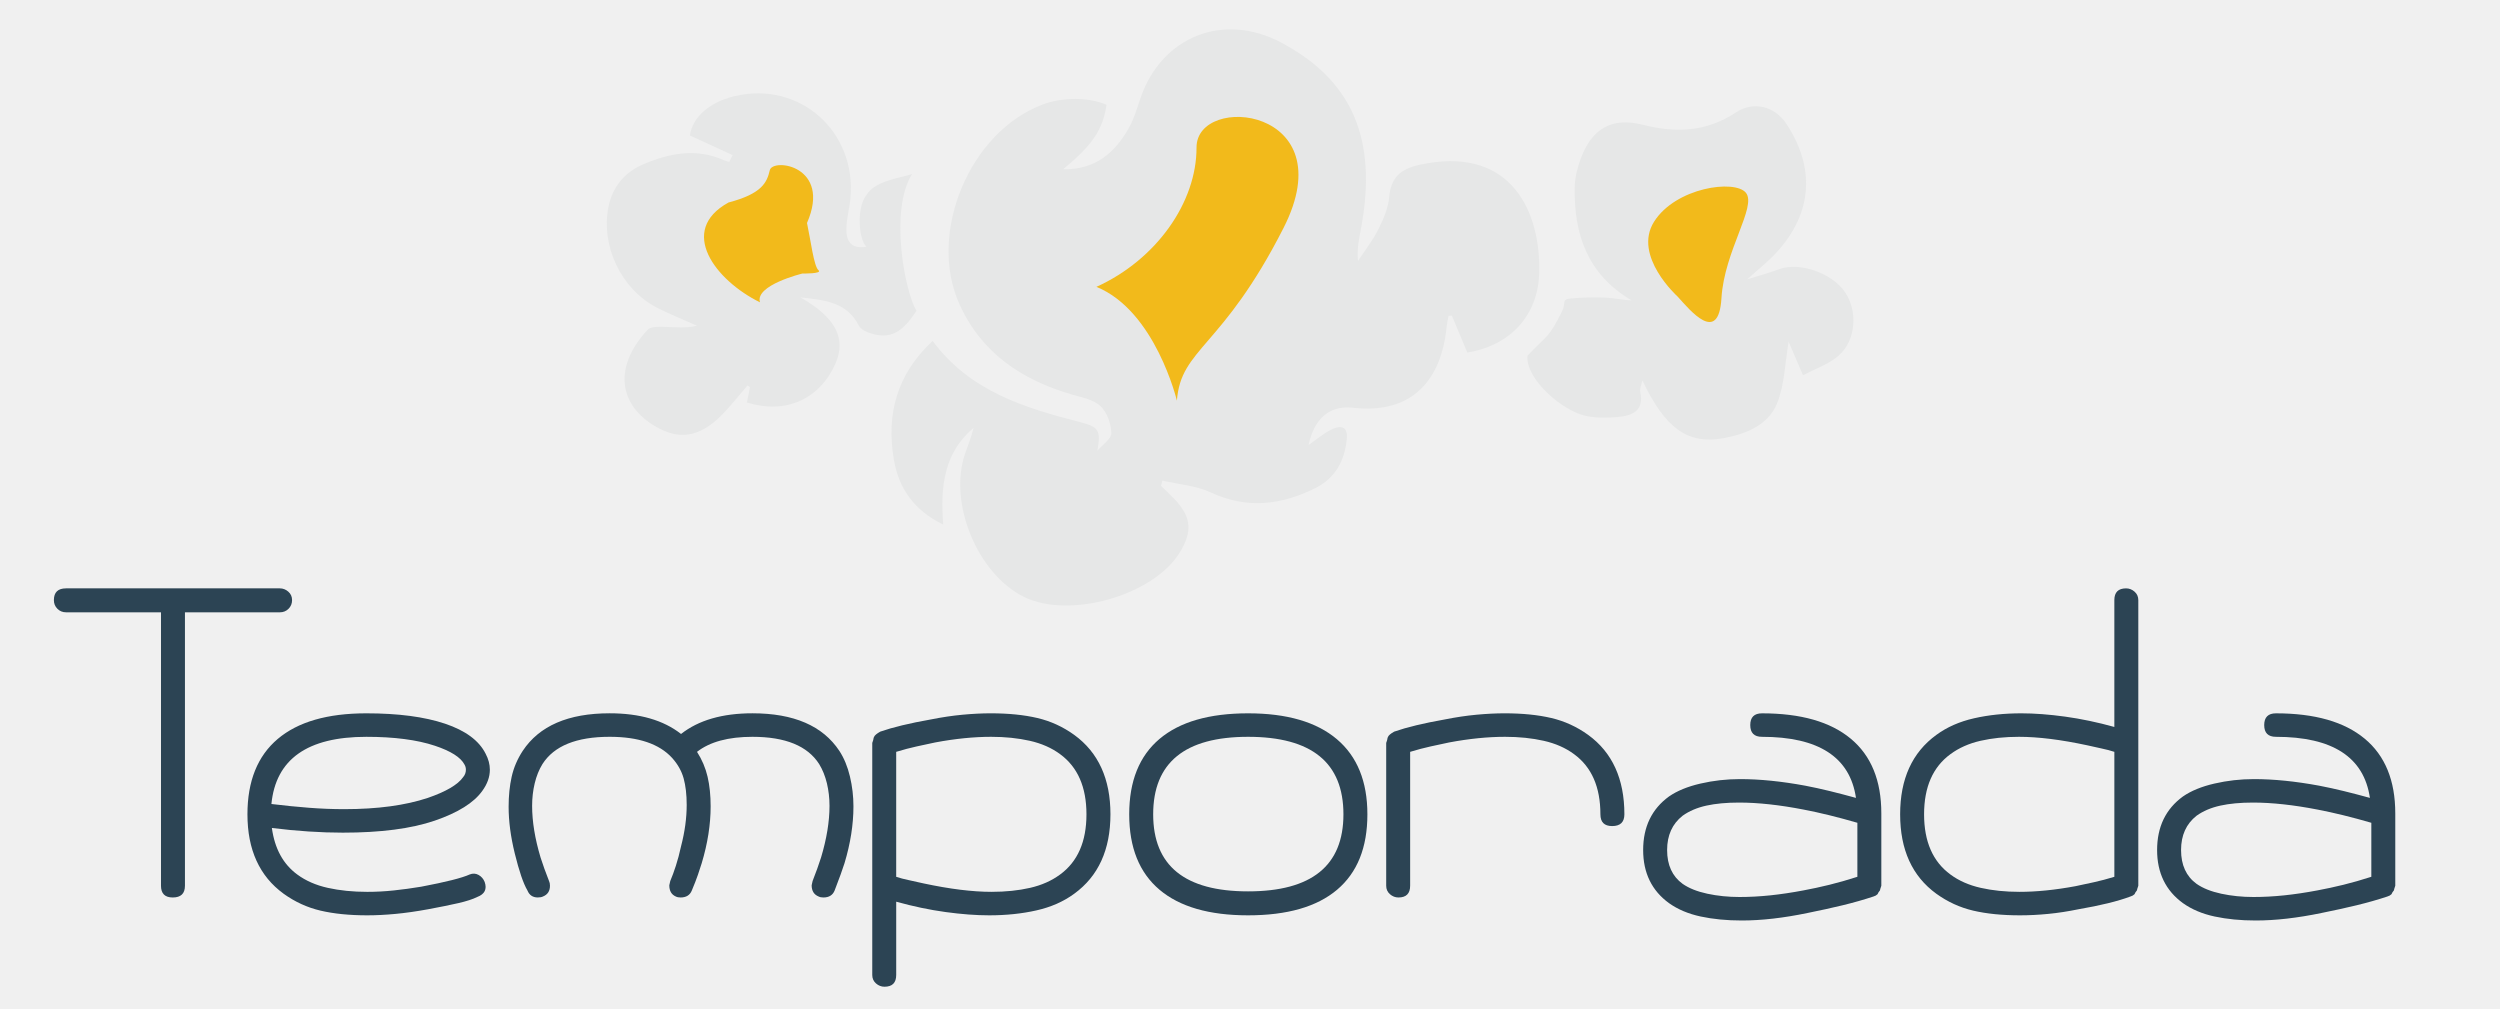
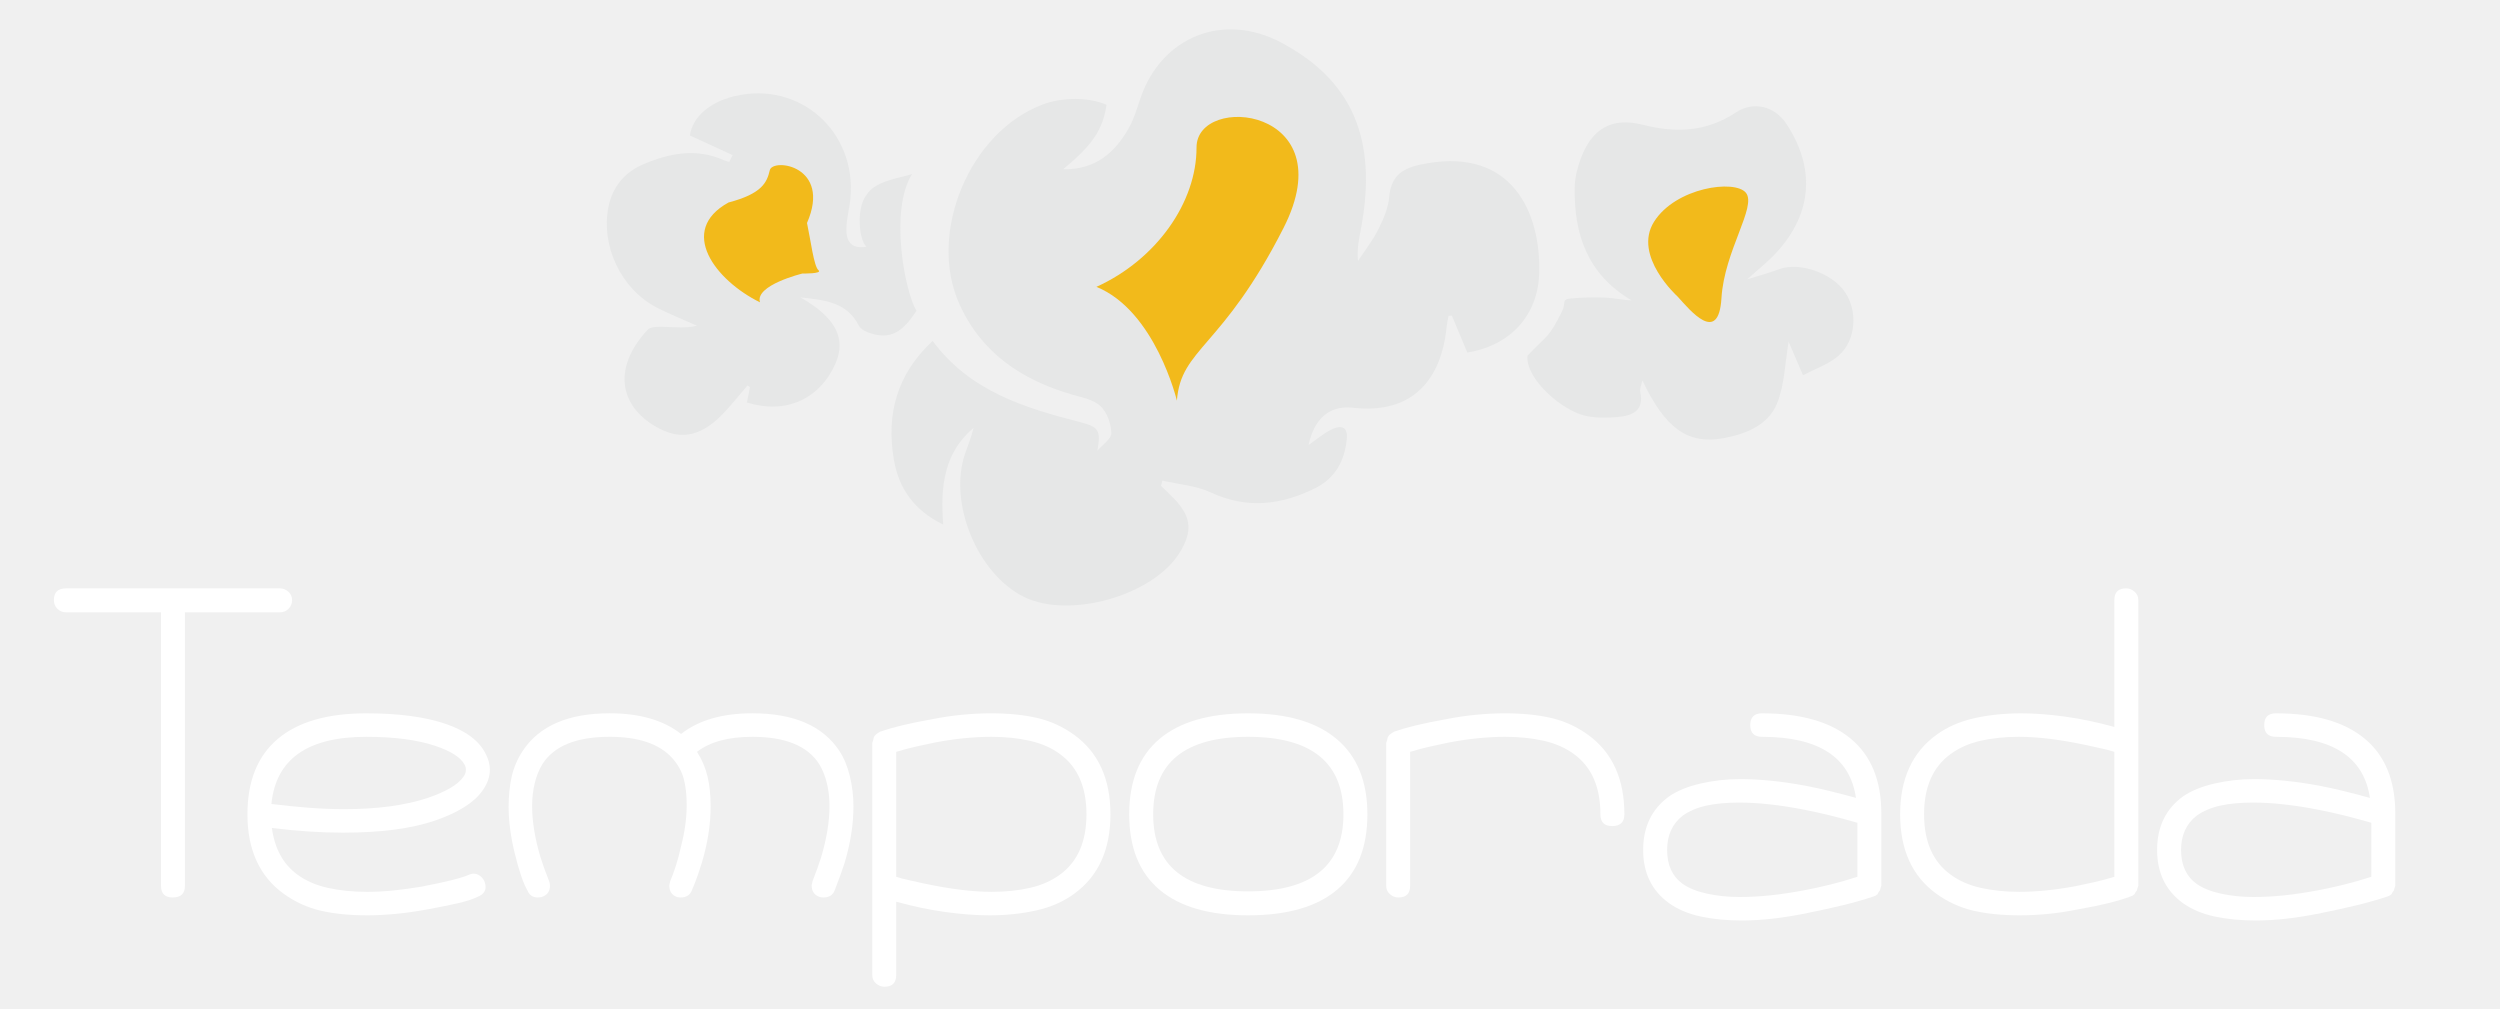
<svg xmlns="http://www.w3.org/2000/svg" version="1.1" id="Layer_1" x="0px" y="0px" width="255.435px" height="103.056px" viewBox="0 0 255.435 103.056" enable-background="new 0 0 255.435 103.056" xml:space="preserve">
  <g>
-     <path fill="#2C4454" d="M29.481,62.203c-0.24,0.24-0.536,0.36-0.888,0.36h-9.696v27.936c0,0.801-0.417,1.2-1.248,1.2   c-0.8,0-1.2-0.399-1.2-1.2V62.563H6.754c-0.354,0-0.648-0.12-0.889-0.36s-0.359-0.535-0.359-0.888c0-0.8,0.415-1.2,1.248-1.2h21.84   c0.319,0,0.607,0.112,0.863,0.336c0.256,0.225,0.385,0.513,0.385,0.864C29.842,61.667,29.721,61.962,29.481,62.203z" />
-     <path fill="#2C4454" d="M48.754,91.651c-0.449,0.224-1.088,0.432-1.92,0.624c-0.832,0.191-1.856,0.399-3.072,0.624   c-1.217,0.224-2.336,0.384-3.359,0.479c-1.025,0.097-1.984,0.145-2.881,0.145c-1.824,0-3.416-0.161-4.775-0.48   c-1.361-0.32-2.616-0.896-3.769-1.728c-2.464-1.792-3.696-4.496-3.696-8.112c0-3.392,1.033-5.959,3.097-7.704   c2.063-1.743,5.079-2.616,9.048-2.616c3.264,0,5.943,0.353,8.04,1.057c2.095,0.704,3.479,1.728,4.151,3.071   c0.289,0.545,0.433,1.089,0.433,1.633c0,0.736-0.257,1.456-0.769,2.159c-0.863,1.217-2.488,2.232-4.871,3.049   c-2.385,0.815-5.513,1.224-9.385,1.224c-1.12,0-2.288-0.04-3.504-0.12c-1.217-0.079-2.465-0.199-3.744-0.359   c0.289,2.111,1.152,3.695,2.592,4.752c0.865,0.64,1.904,1.096,3.121,1.367c1.215,0.272,2.559,0.408,4.031,0.408   c0.896,0,1.801-0.048,2.713-0.144c0.912-0.097,1.848-0.224,2.808-0.384c2.527-0.48,4.176-0.896,4.944-1.248   c0.318-0.128,0.623-0.112,0.912,0.048c0.287,0.16,0.495,0.4,0.623,0.72C49.777,90.851,49.521,91.363,48.754,91.651z M31.546,82.531   c1.231,0.096,2.439,0.144,3.624,0.144c3.391,0,6.24-0.384,8.544-1.151c1.855-0.64,3.056-1.344,3.601-2.112   c0.191-0.224,0.287-0.479,0.287-0.768c0-0.192-0.048-0.368-0.144-0.528c-0.384-0.735-1.392-1.376-3.024-1.92   c-1.824-0.607-4.16-0.912-7.008-0.912c-6.017,0-9.248,2.288-9.695,6.864C29.041,82.307,30.313,82.435,31.546,82.531z" />
-     <path fill="#2C4454" d="M84.129,91.699c-0.191,0-0.352-0.031-0.48-0.096c-0.479-0.192-0.719-0.576-0.719-1.152   c0-0.031,0.031-0.176,0.096-0.432c0.352-0.896,0.639-1.696,0.863-2.4c0.576-1.92,0.865-3.68,0.865-5.28   c0-0.799-0.09-1.567-0.264-2.304c-0.178-0.735-0.441-1.392-0.793-1.968c-1.184-1.855-3.455-2.784-6.816-2.784   c-2.465,0-4.352,0.513-5.664,1.536c0.512,0.8,0.871,1.648,1.08,2.544c0.209,0.896,0.312,1.904,0.312,3.024   c0,1.855-0.305,3.792-0.912,5.808c-0.096,0.32-0.225,0.713-0.385,1.176c-0.16,0.465-0.367,1.001-0.623,1.608   c-0.191,0.479-0.576,0.72-1.152,0.72c-0.191,0-0.353-0.031-0.48-0.096c-0.447-0.192-0.672-0.576-0.672-1.152   c0-0.031,0.032-0.176,0.097-0.432c0.192-0.448,0.384-0.968,0.575-1.561c0.193-0.592,0.368-1.255,0.529-1.992   c0.383-1.471,0.576-2.88,0.576-4.224c0-1.056-0.105-1.96-0.312-2.712c-0.209-0.752-0.6-1.447-1.176-2.088   c-1.312-1.44-3.441-2.16-6.385-2.16c-3.393,0-5.68,0.929-6.863,2.784c-0.354,0.576-0.617,1.232-0.793,1.968   c-0.176,0.736-0.264,1.505-0.264,2.304c0,1.601,0.288,3.36,0.864,5.28c0.224,0.704,0.511,1.505,0.864,2.4   c0.063,0.128,0.096,0.288,0.096,0.479c0,0.545-0.24,0.912-0.721,1.104c-0.127,0.064-0.304,0.096-0.527,0.096   c-0.512,0-0.864-0.24-1.057-0.72c-0.416-0.704-0.848-1.969-1.295-3.792c-0.416-1.696-0.625-3.28-0.625-4.752   c0-1.12,0.104-2.144,0.312-3.072c0.208-0.928,0.584-1.808,1.128-2.64c1.696-2.561,4.656-3.841,8.88-3.841   c3.072,0,5.504,0.705,7.297,2.112c1.791-1.407,4.223-2.112,7.295-2.112c4.225,0,7.184,1.28,8.881,3.841   c0.48,0.736,0.84,1.607,1.08,2.615c0.24,1.009,0.359,2.024,0.359,3.049c0,1.855-0.305,3.792-0.912,5.808   c-0.191,0.608-0.527,1.536-1.008,2.784C85.09,91.458,84.705,91.699,84.129,91.699z" />
-     <path fill="#2C4454" d="M109.76,91.315c-1.088,0.799-2.375,1.368-3.863,1.704s-3.096,0.504-4.824,0.504   c-1.344,0-2.832-0.112-4.463-0.336c-1.633-0.225-3.312-0.576-5.041-1.057v7.488c0,0.8-0.4,1.2-1.199,1.2   c-0.32,0-0.609-0.112-0.865-0.336c-0.256-0.225-0.383-0.513-0.383-0.864V75.907l0.096-0.288l0.047-0.24l0.098-0.191l0.143-0.145   l0.193-0.144l0.24-0.145c1.279-0.447,3.006-0.863,5.184-1.248c1.119-0.223,2.191-0.384,3.215-0.479   c1.025-0.096,1.984-0.145,2.881-0.145c1.824,0,3.416,0.161,4.775,0.48c1.359,0.32,2.617,0.896,3.768,1.728   c2.465,1.793,3.697,4.497,3.697,8.112C113.457,86.819,112.225,89.523,109.76,91.315z M108.32,77.059   c-0.863-0.64-1.896-1.096-3.096-1.368c-1.199-0.271-2.52-0.408-3.961-0.408c-1.76,0-3.664,0.192-5.711,0.576   c-0.607,0.128-1.24,0.264-1.896,0.408c-0.656,0.144-1.352,0.328-2.088,0.552v12.768c0.385,0.129,0.809,0.24,1.271,0.336   c0.465,0.097,0.969,0.209,1.514,0.336c2.688,0.576,5.008,0.864,6.959,0.864c1.439,0,2.752-0.136,3.936-0.408   c1.184-0.271,2.209-0.728,3.072-1.367c1.793-1.312,2.688-3.36,2.688-6.145S110.113,78.372,108.32,77.059z" />
-     <path fill="#2C4454" d="M136.617,90.907c-2.064,1.744-5.098,2.616-9.098,2.616c-3.967,0-6.982-0.872-9.047-2.616   s-3.096-4.312-3.096-7.704c0-3.392,1.031-5.959,3.096-7.704c2.064-1.743,5.08-2.616,9.047-2.616c3.969,0,6.992,0.881,9.072,2.641   s3.121,4.319,3.121,7.68C139.713,86.595,138.68,89.163,136.617,90.907z M127.52,75.283c-6.463,0-9.695,2.64-9.695,7.92   c0,5.249,3.232,7.872,9.695,7.872c6.496,0,9.744-2.623,9.744-7.872C137.264,77.922,134.016,75.283,127.52,75.283z" />
-     <path fill="#2C4454" d="M164.721,84.403c-0.801,0-1.201-0.399-1.201-1.2c0-2.784-0.895-4.831-2.688-6.144   c-0.863-0.64-1.896-1.096-3.096-1.368c-1.199-0.271-2.52-0.408-3.961-0.408c-1.76,0-3.664,0.192-5.711,0.576   c-0.607,0.128-1.24,0.264-1.896,0.408c-0.656,0.144-1.352,0.328-2.088,0.552v13.68c0,0.801-0.4,1.2-1.199,1.2   c-0.32,0-0.609-0.111-0.865-0.336c-0.256-0.224-0.383-0.512-0.383-0.864V75.907l0.096-0.288l0.047-0.24l0.098-0.191l0.143-0.145   l0.193-0.144l0.24-0.145c1.279-0.447,3.006-0.863,5.184-1.248c1.119-0.223,2.191-0.384,3.215-0.479   c1.025-0.096,1.984-0.145,2.881-0.145c1.824,0,3.416,0.161,4.775,0.48c1.359,0.32,2.617,0.896,3.768,1.728   c2.465,1.793,3.697,4.497,3.697,8.112C165.969,84.003,165.553,84.403,164.721,84.403z" />
-     <path fill="#2C4454" d="M192.129,90.787l-0.049,0.192l-0.145,0.191l-0.096,0.192l-0.191,0.144l-0.24,0.097   c-0.961,0.319-2,0.615-3.119,0.888c-1.121,0.271-2.322,0.535-3.602,0.792c-2.463,0.512-4.703,0.768-6.719,0.768   c-1.537,0-2.938-0.136-4.201-0.407c-1.264-0.272-2.344-0.729-3.24-1.368c-1.76-1.279-2.639-3.088-2.639-5.424   c0-2.368,0.879-4.192,2.639-5.473c0.832-0.576,1.904-1.016,3.217-1.319s2.656-0.456,4.031-0.456c1.025,0,2.088,0.056,3.193,0.168   c1.104,0.112,2.264,0.28,3.479,0.504c0.832,0.16,1.672,0.344,2.521,0.552c0.848,0.209,1.734,0.44,2.664,0.696   c-0.609-4.16-3.809-6.24-9.602-6.24c-0.799,0-1.199-0.399-1.199-1.2c0-0.799,0.4-1.2,1.199-1.2c3.969,0,6.992,0.864,9.072,2.593   c2.08,1.728,3.121,4.271,3.121,7.632v0.096v7.296L192.129,90.787z M189.775,84.067c-0.992-0.288-1.943-0.544-2.855-0.769   c-0.912-0.223-1.783-0.415-2.615-0.575c-2.465-0.48-4.674-0.721-6.625-0.721c-1.279,0-2.393,0.104-3.336,0.312   s-1.752,0.552-2.424,1.032c-1.057,0.832-1.584,2-1.584,3.504c0,1.536,0.527,2.688,1.584,3.456c0.641,0.448,1.48,0.784,2.52,1.008   c1.041,0.224,2.137,0.336,3.289,0.336c1.023,0,2.07-0.056,3.145-0.168c1.07-0.112,2.199-0.28,3.383-0.504   c0.865-0.16,1.752-0.352,2.664-0.576c0.912-0.224,1.863-0.496,2.855-0.816V84.067z" />
-     <path fill="#2C4454" d="M218.385,90.787l-0.049,0.192l-0.145,0.191l-0.096,0.192l-0.191,0.144l-0.24,0.097   c-1.279,0.479-3.041,0.912-5.279,1.296c-1.09,0.224-2.129,0.384-3.121,0.479c-0.992,0.097-1.951,0.145-2.879,0.145   c-1.824,0-3.416-0.161-4.777-0.48c-1.359-0.32-2.615-0.896-3.768-1.728c-2.465-1.792-3.695-4.496-3.695-8.112   c0-3.615,1.23-6.319,3.695-8.112c1.088-0.799,2.377-1.367,3.863-1.703c1.488-0.337,3.098-0.505,4.824-0.505   c1.346,0,2.832,0.113,4.465,0.336c1.633,0.225,3.312,0.576,5.039,1.057v-12.96c0-0.8,0.4-1.2,1.201-1.2   c0.318,0,0.607,0.112,0.863,0.336c0.256,0.225,0.385,0.513,0.385,0.864v29.184L218.385,90.787z M216.031,76.819   c-0.383-0.128-0.809-0.24-1.271-0.336c-0.465-0.096-0.969-0.208-1.512-0.336c-2.688-0.576-5.008-0.864-6.961-0.864   c-1.439,0-2.752,0.137-3.936,0.408c-1.184,0.272-2.207,0.729-3.072,1.368c-1.791,1.312-2.688,3.359-2.688,6.144   s0.896,4.832,2.688,6.145c0.865,0.64,1.896,1.096,3.098,1.367c1.199,0.272,2.52,0.408,3.959,0.408c1.729,0,3.631-0.191,5.713-0.576   c0.607-0.127,1.238-0.264,1.895-0.407c0.656-0.145,1.352-0.328,2.088-0.553V76.819z" />
-     <path fill="#2C4454" d="M244.641,90.787l-0.049,0.192l-0.145,0.191l-0.096,0.192l-0.191,0.144l-0.24,0.097   c-0.961,0.319-2,0.615-3.119,0.888c-1.121,0.271-2.322,0.535-3.602,0.792c-2.463,0.512-4.703,0.768-6.719,0.768   c-1.537,0-2.938-0.136-4.201-0.407c-1.264-0.272-2.344-0.729-3.24-1.368c-1.76-1.279-2.639-3.088-2.639-5.424   c0-2.368,0.879-4.192,2.639-5.473c0.832-0.576,1.904-1.016,3.217-1.319s2.656-0.456,4.031-0.456c1.025,0,2.088,0.056,3.193,0.168   c1.104,0.112,2.264,0.28,3.479,0.504c0.832,0.16,1.672,0.344,2.521,0.552c0.848,0.209,1.734,0.44,2.664,0.696   c-0.609-4.16-3.809-6.24-9.602-6.24c-0.799,0-1.199-0.399-1.199-1.2c0-0.799,0.4-1.2,1.199-1.2c3.969,0,6.992,0.864,9.072,2.593   c2.08,1.728,3.121,4.271,3.121,7.632v0.096v7.296L244.641,90.787z M242.287,84.067c-0.992-0.288-1.943-0.544-2.855-0.769   c-0.912-0.223-1.783-0.415-2.615-0.575c-2.465-0.48-4.674-0.721-6.625-0.721c-1.279,0-2.393,0.104-3.336,0.312   s-1.752,0.552-2.424,1.032c-1.057,0.832-1.584,2-1.584,3.504c0,1.536,0.527,2.688,1.584,3.456c0.641,0.448,1.48,0.784,2.52,1.008   c1.041,0.224,2.137,0.336,3.289,0.336c1.023,0,2.07-0.056,3.145-0.168c1.07-0.112,2.199-0.28,3.383-0.504   c0.865-0.16,1.752-0.352,2.664-0.576c0.912-0.224,1.863-0.496,2.855-0.816V84.067z" />
+     <path fill="#FFFFFF" d="M29.481,62.203c-0.24,0.24-0.536,0.36-0.888,0.36h-9.696v27.936c0,0.801-0.417,1.2-1.248,1.2   c-0.8,0-1.2-0.399-1.2-1.2V62.563H6.754c-0.354,0-0.648-0.12-0.889-0.36s-0.359-0.535-0.359-0.888c0-0.8,0.415-1.2,1.248-1.2h21.84   c0.319,0,0.607,0.112,0.863,0.336c0.256,0.225,0.385,0.513,0.385,0.864C29.842,61.667,29.721,61.962,29.481,62.203z" />
+     <path fill="#FFFFFF" d="M48.754,91.651c-0.449,0.224-1.088,0.432-1.92,0.624c-0.832,0.191-1.856,0.399-3.072,0.624   c-1.217,0.224-2.336,0.384-3.359,0.479c-1.025,0.097-1.984,0.145-2.881,0.145c-1.824,0-3.416-0.161-4.775-0.48   c-1.361-0.32-2.616-0.896-3.769-1.728c-2.464-1.792-3.696-4.496-3.696-8.112c0-3.392,1.033-5.959,3.097-7.704   c2.063-1.743,5.079-2.616,9.048-2.616c3.264,0,5.943,0.353,8.04,1.057c2.095,0.704,3.479,1.728,4.151,3.071   c0.289,0.545,0.433,1.089,0.433,1.633c0,0.736-0.257,1.456-0.769,2.159c-0.863,1.217-2.488,2.232-4.871,3.049   c-2.385,0.815-5.513,1.224-9.385,1.224c-1.12,0-2.288-0.04-3.504-0.12c-1.217-0.079-2.465-0.199-3.744-0.359   c0.289,2.111,1.152,3.695,2.592,4.752c0.865,0.64,1.904,1.096,3.121,1.367c1.215,0.272,2.559,0.408,4.031,0.408   c0.896,0,1.801-0.048,2.713-0.144c0.912-0.097,1.848-0.224,2.808-0.384c2.527-0.48,4.176-0.896,4.944-1.248   c0.318-0.128,0.623-0.112,0.912,0.048c0.287,0.16,0.495,0.4,0.623,0.72C49.777,90.851,49.521,91.363,48.754,91.651z M31.546,82.531   c1.231,0.096,2.439,0.144,3.624,0.144c3.391,0,6.24-0.384,8.544-1.151c1.855-0.64,3.056-1.344,3.601-2.112   c0.191-0.224,0.287-0.479,0.287-0.768c0-0.192-0.048-0.368-0.144-0.528c-0.384-0.735-1.392-1.376-3.024-1.92   c-1.824-0.607-4.16-0.912-7.008-0.912c-6.017,0-9.248,2.288-9.695,6.864C29.041,82.307,30.313,82.435,31.546,82.531z" />
+     <path fill="#FFFFFF" d="M84.129,91.699c-0.191,0-0.352-0.031-0.48-0.096c-0.479-0.192-0.719-0.576-0.719-1.152   c0-0.031,0.031-0.176,0.096-0.432c0.352-0.896,0.639-1.696,0.863-2.4c0.576-1.92,0.865-3.68,0.865-5.28   c0-0.799-0.09-1.567-0.264-2.304c-0.178-0.735-0.441-1.392-0.793-1.968c-1.184-1.855-3.455-2.784-6.816-2.784   c-2.465,0-4.352,0.513-5.664,1.536c0.512,0.8,0.871,1.648,1.08,2.544c0.209,0.896,0.312,1.904,0.312,3.024   c0,1.855-0.305,3.792-0.912,5.808c-0.096,0.32-0.225,0.713-0.385,1.176c-0.16,0.465-0.367,1.001-0.623,1.608   c-0.191,0.479-0.576,0.72-1.152,0.72c-0.191,0-0.353-0.031-0.48-0.096c-0.447-0.192-0.672-0.576-0.672-1.152   c0-0.031,0.032-0.176,0.097-0.432c0.192-0.448,0.384-0.968,0.575-1.561c0.193-0.592,0.368-1.255,0.529-1.992   c0.383-1.471,0.576-2.88,0.576-4.224c0-1.056-0.105-1.96-0.312-2.712c-0.209-0.752-0.6-1.447-1.176-2.088   c-1.312-1.44-3.441-2.16-6.385-2.16c-3.393,0-5.68,0.929-6.863,2.784c-0.354,0.576-0.617,1.232-0.793,1.968   c-0.176,0.736-0.264,1.505-0.264,2.304c0,1.601,0.288,3.36,0.864,5.28c0.224,0.704,0.511,1.505,0.864,2.4   c0.063,0.128,0.096,0.288,0.096,0.479c0,0.545-0.24,0.912-0.721,1.104c-0.127,0.064-0.304,0.096-0.527,0.096   c-0.512,0-0.864-0.24-1.057-0.72c-0.416-0.704-0.848-1.969-1.295-3.792c-0.416-1.696-0.625-3.28-0.625-4.752   c0-1.12,0.104-2.144,0.312-3.072c0.208-0.928,0.584-1.808,1.128-2.64c1.696-2.561,4.656-3.841,8.88-3.841   c3.072,0,5.504,0.705,7.297,2.112c1.791-1.407,4.223-2.112,7.295-2.112c4.225,0,7.184,1.28,8.881,3.841   c0.48,0.736,0.84,1.607,1.08,2.615c0.24,1.009,0.359,2.024,0.359,3.049c0,1.855-0.305,3.792-0.912,5.808   c-0.191,0.608-0.527,1.536-1.008,2.784C85.09,91.458,84.705,91.699,84.129,91.699z" />
+     <path fill="#FFFFFF" d="M109.76,91.315c-1.088,0.799-2.375,1.368-3.863,1.704s-3.096,0.504-4.824,0.504   c-1.344,0-2.832-0.112-4.463-0.336c-1.633-0.225-3.312-0.576-5.041-1.057v7.488c0,0.8-0.4,1.2-1.199,1.2   c-0.32,0-0.609-0.112-0.865-0.336c-0.256-0.225-0.383-0.513-0.383-0.864V75.907l0.096-0.288l0.047-0.24l0.098-0.191l0.143-0.145   l0.193-0.144l0.24-0.145c1.279-0.447,3.006-0.863,5.184-1.248c1.119-0.223,2.191-0.384,3.215-0.479   c1.025-0.096,1.984-0.145,2.881-0.145c1.824,0,3.416,0.161,4.775,0.48c1.359,0.32,2.617,0.896,3.768,1.728   c2.465,1.793,3.697,4.497,3.697,8.112C113.457,86.819,112.225,89.523,109.76,91.315z M108.32,77.059   c-0.863-0.64-1.896-1.096-3.096-1.368c-1.199-0.271-2.52-0.408-3.961-0.408c-1.76,0-3.664,0.192-5.711,0.576   c-0.607,0.128-1.24,0.264-1.896,0.408c-0.656,0.144-1.352,0.328-2.088,0.552v12.768c0.385,0.129,0.809,0.24,1.271,0.336   c0.465,0.097,0.969,0.209,1.514,0.336c2.688,0.576,5.008,0.864,6.959,0.864c1.439,0,2.752-0.136,3.936-0.408   c1.184-0.271,2.209-0.728,3.072-1.367c1.793-1.312,2.688-3.36,2.688-6.145S110.113,78.372,108.32,77.059z" />
+     <path fill="#FFFFFF" d="M136.617,90.907c-2.064,1.744-5.098,2.616-9.098,2.616c-3.967,0-6.982-0.872-9.047-2.616   s-3.096-4.312-3.096-7.704c0-3.392,1.031-5.959,3.096-7.704c2.064-1.743,5.08-2.616,9.047-2.616c3.969,0,6.992,0.881,9.072,2.641   s3.121,4.319,3.121,7.68C139.713,86.595,138.68,89.163,136.617,90.907z M127.52,75.283c-6.463,0-9.695,2.64-9.695,7.92   c0,5.249,3.232,7.872,9.695,7.872c6.496,0,9.744-2.623,9.744-7.872C137.264,77.922,134.016,75.283,127.52,75.283z" />
+     <path fill="#FFFFFF" d="M164.721,84.403c-0.801,0-1.201-0.399-1.201-1.2c0-2.784-0.895-4.831-2.688-6.144   c-0.863-0.64-1.896-1.096-3.096-1.368c-1.199-0.271-2.52-0.408-3.961-0.408c-1.76,0-3.664,0.192-5.711,0.576   c-0.607,0.128-1.24,0.264-1.896,0.408c-0.656,0.144-1.352,0.328-2.088,0.552v13.68c0,0.801-0.4,1.2-1.199,1.2   c-0.32,0-0.609-0.111-0.865-0.336c-0.256-0.224-0.383-0.512-0.383-0.864V75.907l0.096-0.288l0.047-0.24l0.098-0.191l0.143-0.145   l0.193-0.144l0.24-0.145c1.279-0.447,3.006-0.863,5.184-1.248c1.119-0.223,2.191-0.384,3.215-0.479   c1.025-0.096,1.984-0.145,2.881-0.145c1.824,0,3.416,0.161,4.775,0.48c1.359,0.32,2.617,0.896,3.768,1.728   c2.465,1.793,3.697,4.497,3.697,8.112C165.969,84.003,165.553,84.403,164.721,84.403z" />
+     <path fill="#FFFFFF" d="M192.129,90.787l-0.049,0.192l-0.145,0.191l-0.096,0.192l-0.191,0.144l-0.24,0.097   c-0.961,0.319-2,0.615-3.119,0.888c-1.121,0.271-2.322,0.535-3.602,0.792c-2.463,0.512-4.703,0.768-6.719,0.768   c-1.537,0-2.938-0.136-4.201-0.407c-1.264-0.272-2.344-0.729-3.24-1.368c-1.76-1.279-2.639-3.088-2.639-5.424   c0-2.368,0.879-4.192,2.639-5.473c0.832-0.576,1.904-1.016,3.217-1.319s2.656-0.456,4.031-0.456c1.025,0,2.088,0.056,3.193,0.168   c1.104,0.112,2.264,0.28,3.479,0.504c0.832,0.16,1.672,0.344,2.521,0.552c0.848,0.209,1.734,0.44,2.664,0.696   c-0.609-4.16-3.809-6.24-9.602-6.24c-0.799,0-1.199-0.399-1.199-1.2c0-0.799,0.4-1.2,1.199-1.2c3.969,0,6.992,0.864,9.072,2.593   c2.08,1.728,3.121,4.271,3.121,7.632v0.096v7.296L192.129,90.787z M189.775,84.067c-0.992-0.288-1.943-0.544-2.855-0.769   c-0.912-0.223-1.783-0.415-2.615-0.575c-2.465-0.48-4.674-0.721-6.625-0.721c-1.279,0-2.393,0.104-3.336,0.312   s-1.752,0.552-2.424,1.032c-1.057,0.832-1.584,2-1.584,3.504c0,1.536,0.527,2.688,1.584,3.456c0.641,0.448,1.48,0.784,2.52,1.008   c1.041,0.224,2.137,0.336,3.289,0.336c1.023,0,2.07-0.056,3.145-0.168c1.07-0.112,2.199-0.28,3.383-0.504   c0.865-0.16,1.752-0.352,2.664-0.576c0.912-0.224,1.863-0.496,2.855-0.816V84.067z" />
+     <path fill="#FFFFFF" d="M218.385,90.787l-0.049,0.192l-0.145,0.191l-0.096,0.192l-0.191,0.144l-0.24,0.097   c-1.279,0.479-3.041,0.912-5.279,1.296c-1.09,0.224-2.129,0.384-3.121,0.479c-0.992,0.097-1.951,0.145-2.879,0.145   c-1.824,0-3.416-0.161-4.777-0.48c-1.359-0.32-2.615-0.896-3.768-1.728c-2.465-1.792-3.695-4.496-3.695-8.112   c0-3.615,1.23-6.319,3.695-8.112c1.088-0.799,2.377-1.367,3.863-1.703c1.488-0.337,3.098-0.505,4.824-0.505   c1.346,0,2.832,0.113,4.465,0.336c1.633,0.225,3.312,0.576,5.039,1.057v-12.96c0-0.8,0.4-1.2,1.201-1.2   c0.318,0,0.607,0.112,0.863,0.336c0.256,0.225,0.385,0.513,0.385,0.864v29.184L218.385,90.787z M216.031,76.819   c-0.383-0.128-0.809-0.24-1.271-0.336c-0.465-0.096-0.969-0.208-1.512-0.336c-2.688-0.576-5.008-0.864-6.961-0.864   c-1.439,0-2.752,0.137-3.936,0.408c-1.184,0.272-2.207,0.729-3.072,1.368c-1.791,1.312-2.688,3.359-2.688,6.144   s0.896,4.832,2.688,6.145c0.865,0.64,1.896,1.096,3.098,1.367c1.199,0.272,2.52,0.408,3.959,0.408c1.729,0,3.631-0.191,5.713-0.576   c0.607-0.127,1.238-0.264,1.895-0.407c0.656-0.145,1.352-0.328,2.088-0.553V76.819z" />
+     <path fill="#FFFFFF" d="M244.641,90.787l-0.049,0.192l-0.145,0.191l-0.096,0.192l-0.191,0.144l-0.24,0.097   c-0.961,0.319-2,0.615-3.119,0.888c-1.121,0.271-2.322,0.535-3.602,0.792c-2.463,0.512-4.703,0.768-6.719,0.768   c-1.537,0-2.938-0.136-4.201-0.407c-1.264-0.272-2.344-0.729-3.24-1.368c-1.76-1.279-2.639-3.088-2.639-5.424   c0-2.368,0.879-4.192,2.639-5.473c0.832-0.576,1.904-1.016,3.217-1.319s2.656-0.456,4.031-0.456c1.025,0,2.088,0.056,3.193,0.168   c1.104,0.112,2.264,0.28,3.479,0.504c0.832,0.16,1.672,0.344,2.521,0.552c0.848,0.209,1.734,0.44,2.664,0.696   c-0.609-4.16-3.809-6.24-9.602-6.24c-0.799,0-1.199-0.399-1.199-1.2c0-0.799,0.4-1.2,1.199-1.2c3.969,0,6.992,0.864,9.072,2.593   c2.08,1.728,3.121,4.271,3.121,7.632v0.096v7.296L244.641,90.787z M242.287,84.067c-0.992-0.288-1.943-0.544-2.855-0.769   c-0.912-0.223-1.783-0.415-2.615-0.575c-2.465-0.48-4.674-0.721-6.625-0.721c-1.279,0-2.393,0.104-3.336,0.312   s-1.752,0.552-2.424,1.032c-1.057,0.832-1.584,2-1.584,3.504c0,1.536,0.527,2.688,1.584,3.456c0.641,0.448,1.48,0.784,2.52,1.008   c1.041,0.224,2.137,0.336,3.289,0.336c1.023,0,2.07-0.056,3.145-0.168c1.07-0.112,2.199-0.28,3.383-0.504   c0.865-0.16,1.752-0.352,2.664-0.576c0.912-0.224,1.863-0.496,2.855-0.816V84.067z" />
  </g>
  <g>
    <g>
      <g>
        <path fill-rule="evenodd" clip-rule="evenodd" fill="#E6E7E7" d="M118.623,49.639c0.438,0.427,0.889,0.841,1.312,1.281     c1.807,1.872,1.954,3.373,0.564,5.592c-2.734,4.363-11.252,6.762-15.88,4.473c-4.729-2.34-7.717-9.529-6.037-14.564     c0.301-0.901,0.672-1.777,0.894-2.705c-3,2.525-3.411,5.949-3.105,9.882c-2.979-1.447-4.539-3.705-5.038-6.616     c-0.795-4.637,0.289-8.748,3.959-12.146c3.82,5.146,9.381,6.832,15.064,8.291c1.94,0.498,2.126,0.856,1.77,2.925     c0.506-0.601,1.436-1.21,1.423-1.801c-0.02-0.947-0.435-2.124-1.104-2.755c-0.711-0.67-1.895-0.885-2.906-1.18     c-5.132-1.493-9.261-4.233-11.522-9.267c-3.262-7.26,1.069-17.58,8.521-20.373c2.036-0.764,4.735-0.752,6.521,0.027     c-0.379,2.54-1.4,4.08-4.429,6.589c3.25,0.066,5.241-1.649,6.674-4.15c0.55-0.96,0.865-2.061,1.228-3.119     c2.145-6.294,8.466-8.803,14.354-5.684c7.256,3.844,9.857,9.824,8.197,18.877c-0.199,1.083-0.461,2.156-0.334,3.448     c0.705-1.074,1.514-2.094,2.084-3.235c0.521-1.043,1.014-2.195,1.111-3.334c0.218-2.526,1.842-3.066,3.931-3.42     c8.596-1.456,11.544,4.967,11.394,11.189c-0.104,4.314-2.908,7.435-7.345,8.159c-0.519-1.238-1.05-2.505-1.581-3.773     c-0.113,0.006-0.227,0.011-0.34,0.016c-0.066,0.383-0.158,0.762-0.197,1.146c-0.534,5.387-3.499,8.947-9.577,8.249     c-2.399-0.275-3.968,1.141-4.526,3.808c0.826-0.57,1.54-1.203,2.369-1.601c0.922-0.442,1.677-0.314,1.533,1.037     c-0.236,2.209-1.182,3.956-3.221,4.972c-3.484,1.732-6.977,2.156-10.674,0.437c-1.508-0.702-3.285-0.821-4.942-1.208     C118.719,49.285,118.67,49.462,118.623,49.639z" />
        <path fill-rule="evenodd" clip-rule="evenodd" fill="#E6E7E7" d="M81.783,30.385c3.615,2.051,4.691,4.216,3.59,6.738     c-1.604,3.668-5.117,5.249-9.06,3.997c0.103-0.509,0.208-1.031,0.313-1.553c-0.082-0.063-0.163-0.126-0.244-0.189     c-0.759,0.886-1.493,1.795-2.281,2.655c-2.254,2.458-4.324,2.978-6.67,1.787c-3.998-2.03-5.057-6.036-1.258-10.129     c0.309-0.332,1.096-0.311,1.658-0.297c1.117,0.026,2.232,0.164,3.393-0.111c-1.365-0.61-2.762-1.162-4.091-1.842     c-3.671-1.883-5.782-6.336-4.952-10.354c0.418-2.019,1.662-3.486,3.479-4.271c2.67-1.153,5.458-1.727,8.303-0.447     c0.176,0.079,0.366,0.12,0.551,0.178c0.113-0.231,0.227-0.464,0.34-0.696c-1.434-0.658-2.866-1.316-4.366-2.004     c0.258-1.832,1.925-3.38,4.528-4.013c6.659-1.618,12.555,3.59,11.869,10.497c-0.1,1.001-0.38,1.992-0.406,2.991     c-0.031,1.245,0.416,2.163,2.041,1.887c-0.818-0.814-0.994-4.005-0.012-5.251c0.91-1.585,3.795-1.797,4.689-2.193     c-2.336,3.705-0.764,11.987,0.443,13.996c-1.358,2.048-2.595,3.107-5.016,2.178c-0.336-0.13-0.725-0.381-0.88-0.683     C86.543,30.909,84.373,30.662,81.783,30.385z" />
        <path fill-rule="evenodd" clip-rule="evenodd" fill="#E6E7E7" d="M184.223,38.347c-0.649-1.515-1.081-2.521-1.472-3.433     c-0.375,2.158-0.399,4.409-1.199,6.342c-0.904,2.189-3.174,3.091-5.44,3.511c-3.654,0.677-5.958-0.97-8.304-5.898     c-0.105,0.509-0.285,0.858-0.221,1.154c0.43,1.97-0.822,2.456-2.328,2.587c-1.048,0.091-2.143,0.105-3.166-0.101     c-2.436-0.49-6.235-3.766-6.027-6.167c2.196-2.299,2.133-1.759,3.535-4.532c0.443-0.873-0.101-1.215,0.881-1.311     c1.199-0.117,2.418-0.139,3.622-0.088c0.851,0.037,1.694,0.262,2.595,0.276c-4.48-2.641-5.908-6.744-5.803-11.573     c0.021-0.983,0.275-2.005,0.624-2.934c1.149-3.058,3.178-4.232,6.339-3.43c3.378,0.856,6.475,0.736,9.486-1.252     c1.812-1.195,3.976-0.666,5.179,1.156c2.864,4.335,2.812,9.02-1.075,13.21c-0.829,0.893-1.801,1.654-2.932,2.679     c1.269-0.399,2.297-0.679,3.294-1.047c2.036-0.753,5.37,0.396,6.696,2.348c1.315,1.937,1.152,4.886-0.631,6.481     C186.897,37.199,185.533,37.645,184.223,38.347z" />
      </g>
    </g>
    <path fill-rule="evenodd" clip-rule="evenodd" fill="#F2BA1B" d="M120.249,40.937c0,0-2.193-9.177-8.224-11.628   c6.131-2.782,10.243-8.636,10.229-14.238c-0.015-5.603,15.167-4.138,8.897,8.206C124.88,35.621,120.653,35.552,120.249,40.937z" />
    <path fill-rule="evenodd" clip-rule="evenodd" fill="#F2BA1B" d="M171.413,30.306c0,0-4.617-4.151-2.412-7.651   c2.205-3.499,8.244-4.352,9.385-2.959c1.141,1.393-2.208,5.932-2.498,10.766C175.595,35.295,172.671,31.691,171.413,30.306z" />
    <path fill-rule="evenodd" clip-rule="evenodd" fill="#F2BA1B" d="M81.981,27.948c0,0-4.882,1.189-4.329,2.942   c-4.562-2.241-8.443-7.326-3.217-10.2c3.396-0.896,3.92-2.017,4.217-3.297c0.297-1.281,6.353-0.46,3.803,5.391   c0.375,1.742,0.701,4.443,1.17,4.821C84.096,27.982,81.981,27.948,81.981,27.948z" />
  </g>
</svg>
